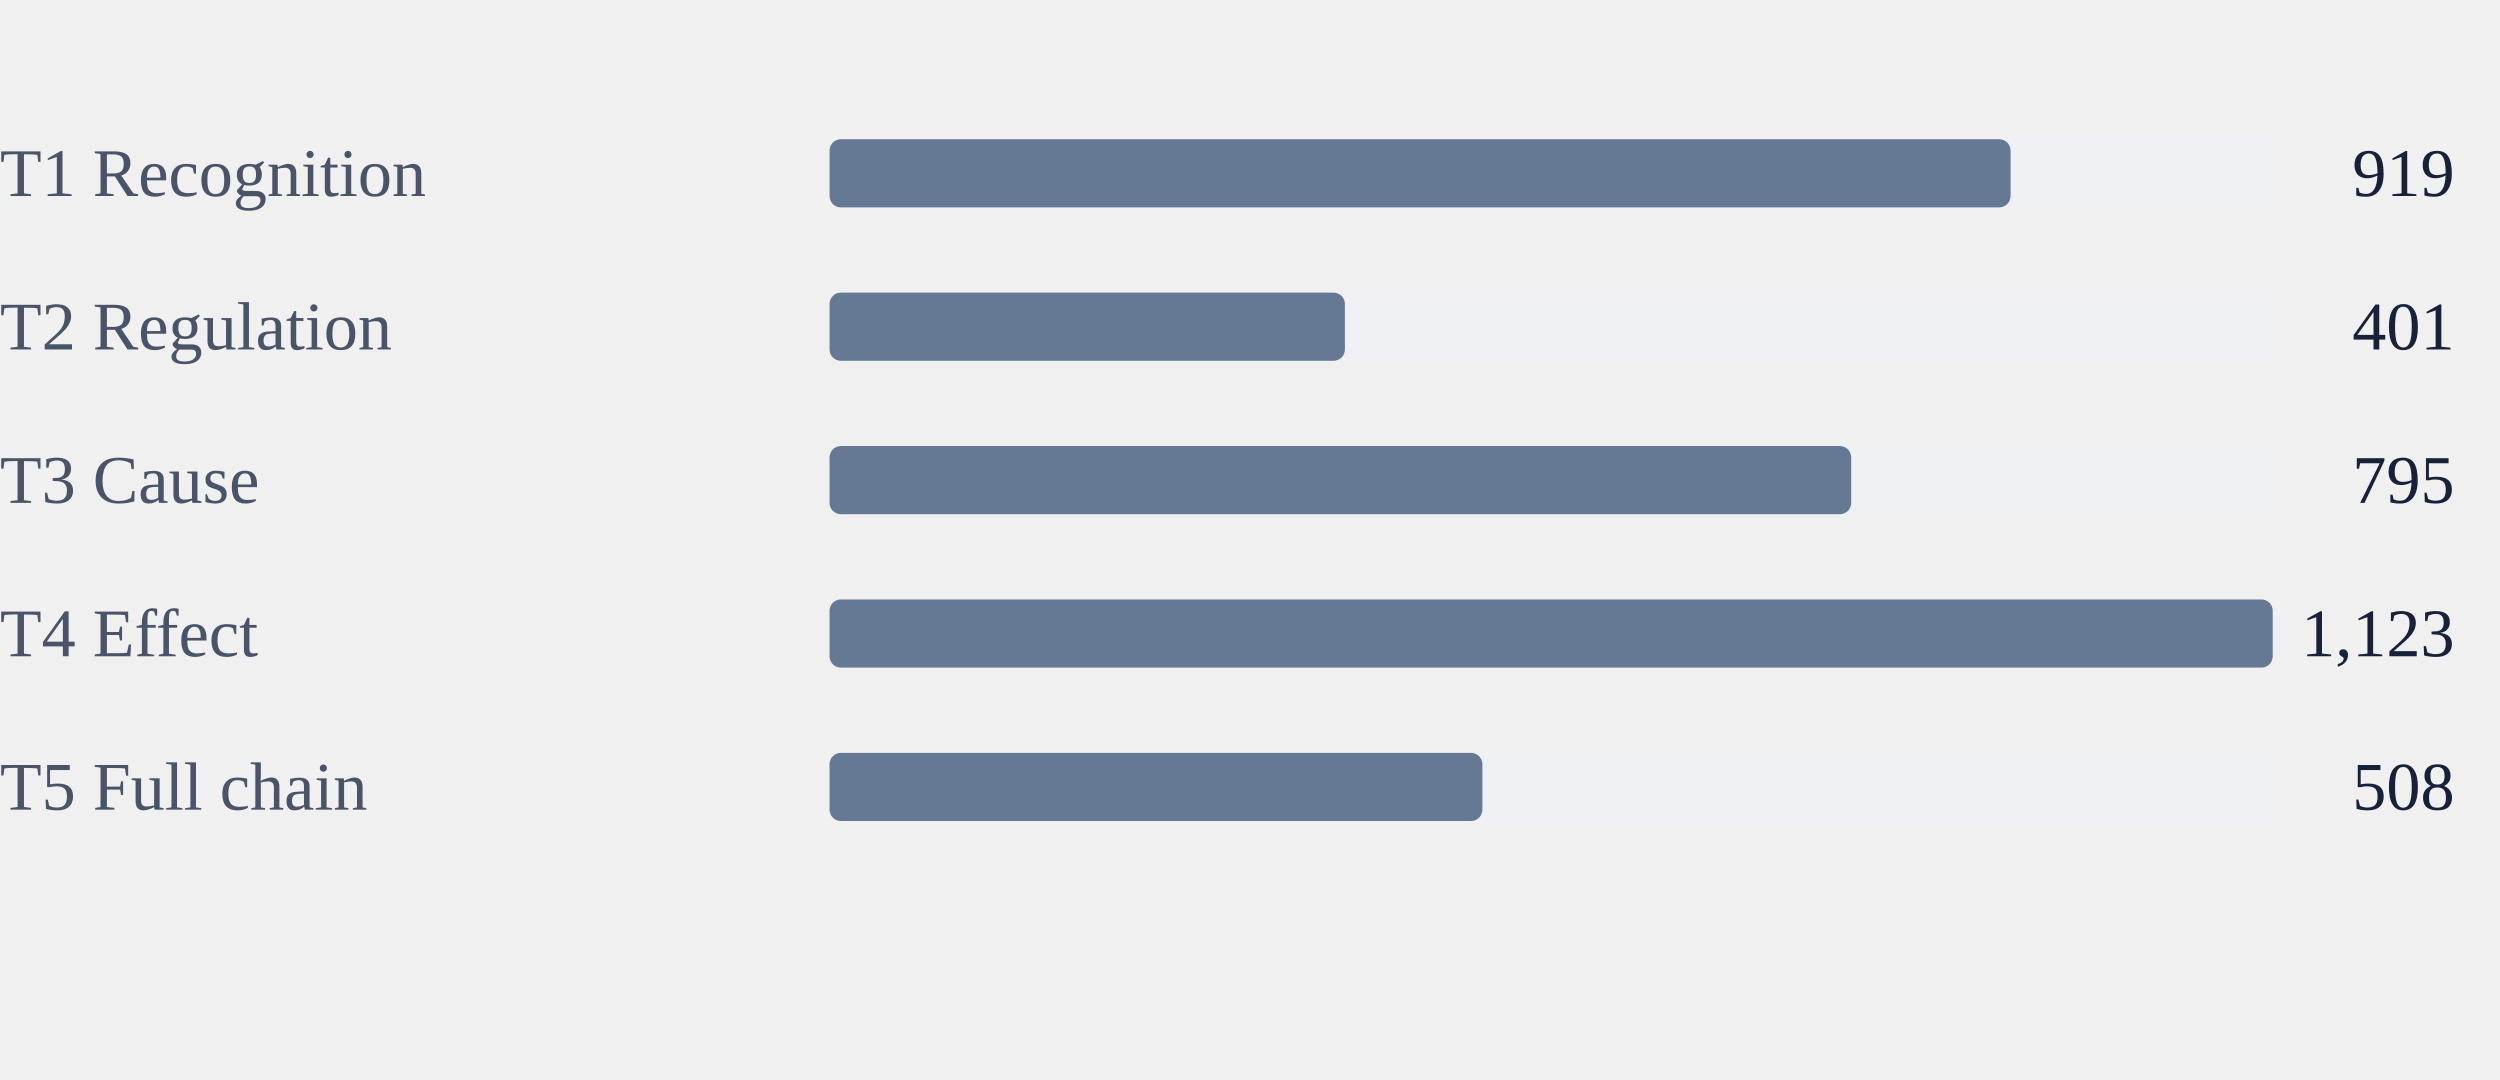
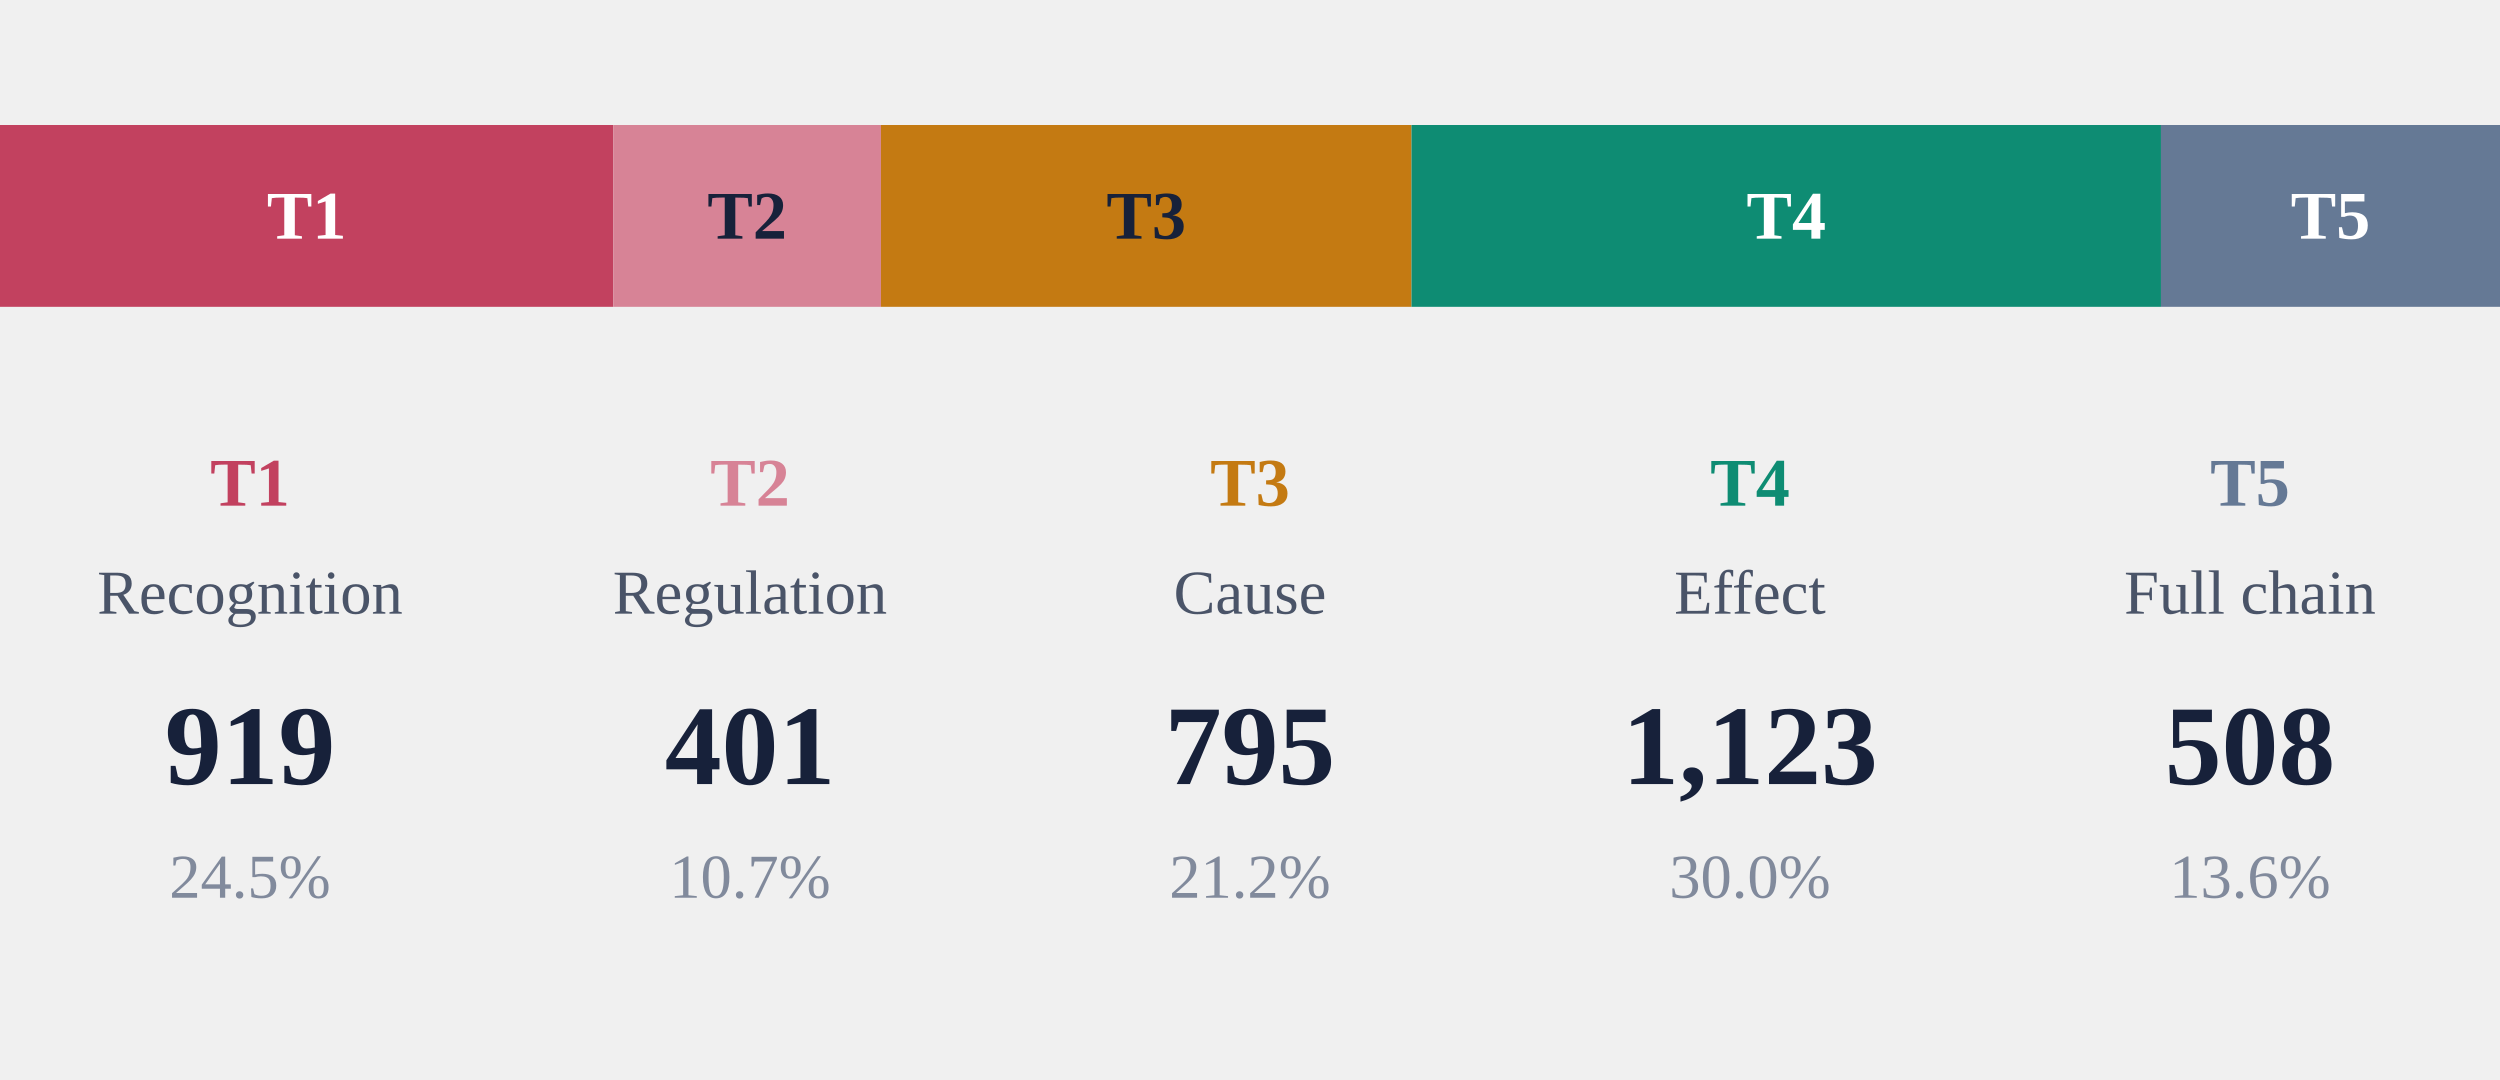
<svg xmlns="http://www.w3.org/2000/svg" viewBox="0 0 440 190" role="img" aria-labelledby="title desc">
  <g font-family="Source Sans 3, Segoe UI, sans-serif" font-size="12" fill="#4A5468">
-     <g>
-       <text x="0" y="34.5">T1 Recognition</text>
-       <rect x="146" y="24.5" width="254" height="12" rx="2" fill="#EEF0F3" />
-       <rect x="146" y="24.5" width="207.86" height="12" rx="2" fill="#657995" />
-       <text x="432" y="34.5" text-anchor="end" fill="#17213A">919</text>
-     </g>
-     <g>
-       <text x="0" y="61.5">T2 Regulation</text>
-       <rect x="146" y="51.5" width="254" height="12" rx="2" fill="#EEF0F3" />
-       <rect x="146" y="51.5" width="90.70" height="12" rx="2" fill="#657995" />
-       <text x="432" y="61.5" text-anchor="end" fill="#17213A">401</text>
-     </g>
-     <g>
-       <text x="0" y="88.5">T3 Cause</text>
-       <rect x="146" y="78.5" width="254" height="12" rx="2" fill="#EEF0F3" />
-       <rect x="146" y="78.5" width="179.81" height="12" rx="2" fill="#657995" />
-       <text x="432" y="88.5" text-anchor="end" fill="#17213A">795</text>
-     </g>
-     <g>
-       <text x="0" y="115.5">T4 Effect</text>
-       <rect x="146" y="105.5" width="254" height="12" rx="2" fill="#EEF0F3" />
-       <rect x="146" y="105.5" width="254.00" height="12" rx="2" fill="#657995" />
-       <text x="432" y="115.5" text-anchor="end" fill="#17213A">1,123</text>
-     </g>
-     <g>
-       <text x="0" y="142.5">T5 Full chain</text>
-       <rect x="146" y="132.5" width="254" height="12" rx="2" fill="#EEF0F3" />
-       <rect x="146" y="132.5" width="114.90" height="12" rx="2" fill="#657995" />
-       <text x="432" y="142.5" text-anchor="end" fill="#17213A">508</text>
-     </g>
+     <rect x="0" y="22" width="107.944" height="32" fill="#C2415F" />
+     <text x="53.972" y="42" text-anchor="middle" fill="#FFFFFF" font-weight="600">T1</text>
+     <text x="44" y="89" text-anchor="middle" fill="#C2415F" font-weight="600">T1</text>
+     <text x="44" y="108" text-anchor="middle" font-size="11">Recognition</text>
+     <text x="44" y="138" text-anchor="middle" fill="#17213A" font-size="20" font-weight="600">919</text>
+     <text x="44" y="158" text-anchor="middle" fill="#818A9C" font-size="11">24.5%</text>
+     <rect x="107.944" y="22" width="47.101" height="32" fill="#D78396" />
+     <text x="131.495" y="42" text-anchor="middle" fill="#17213A" font-weight="600">T2</text>
+     <text x="132" y="89" text-anchor="middle" fill="#D78396" font-weight="600">T2</text>
+     <text x="132" y="108" text-anchor="middle" font-size="11">Regulation</text>
+     <text x="132" y="138" text-anchor="middle" fill="#17213A" font-size="20" font-weight="600">401</text>
+     <text x="132" y="158" text-anchor="middle" fill="#818A9C" font-size="11">10.7%</text>
+     <rect x="155.045" y="22" width="93.38" height="32" fill="#C47A12" />
+     <text x="201.735" y="42" text-anchor="middle" fill="#17213A" font-weight="600">T3</text>
+     <text x="220" y="89" text-anchor="middle" fill="#C47A12" font-weight="600">T3</text>
+     <text x="220" y="108" text-anchor="middle" font-size="11">Cause</text>
+     <text x="220" y="138" text-anchor="middle" fill="#17213A" font-size="20" font-weight="600">795</text>
+     <text x="220" y="158" text-anchor="middle" fill="#818A9C" font-size="11">21.2%</text>
+     <rect x="248.425" y="22" width="131.906" height="32" fill="#0E8C73" />
+     <text x="314.378" y="42" text-anchor="middle" fill="#FFFFFF" font-weight="600">T4</text>
+     <text x="308" y="89" text-anchor="middle" fill="#0E8C73" font-weight="600">T4</text>
+     <text x="308" y="108" text-anchor="middle" font-size="11">Effect</text>
+     <text x="308" y="138" text-anchor="middle" fill="#17213A" font-size="20" font-weight="600">1,123</text>
+     <text x="308" y="158" text-anchor="middle" fill="#818A9C" font-size="11">30.0%</text>
+     <rect x="380.331" y="22" width="59.669" height="32" fill="#657995" />
+     <text x="410.166" y="42" text-anchor="middle" fill="#FFFFFF" font-weight="600">T5</text>
+     <text x="396" y="89" text-anchor="middle" fill="#657995" font-weight="600">T5</text>
+     <text x="396" y="108" text-anchor="middle" font-size="11">Full chain</text>
+     <text x="396" y="138" text-anchor="middle" fill="#17213A" font-size="20" font-weight="600">508</text>
+     <text x="396" y="158" text-anchor="middle" fill="#818A9C" font-size="11">13.6%</text>
  </g>
</svg>
